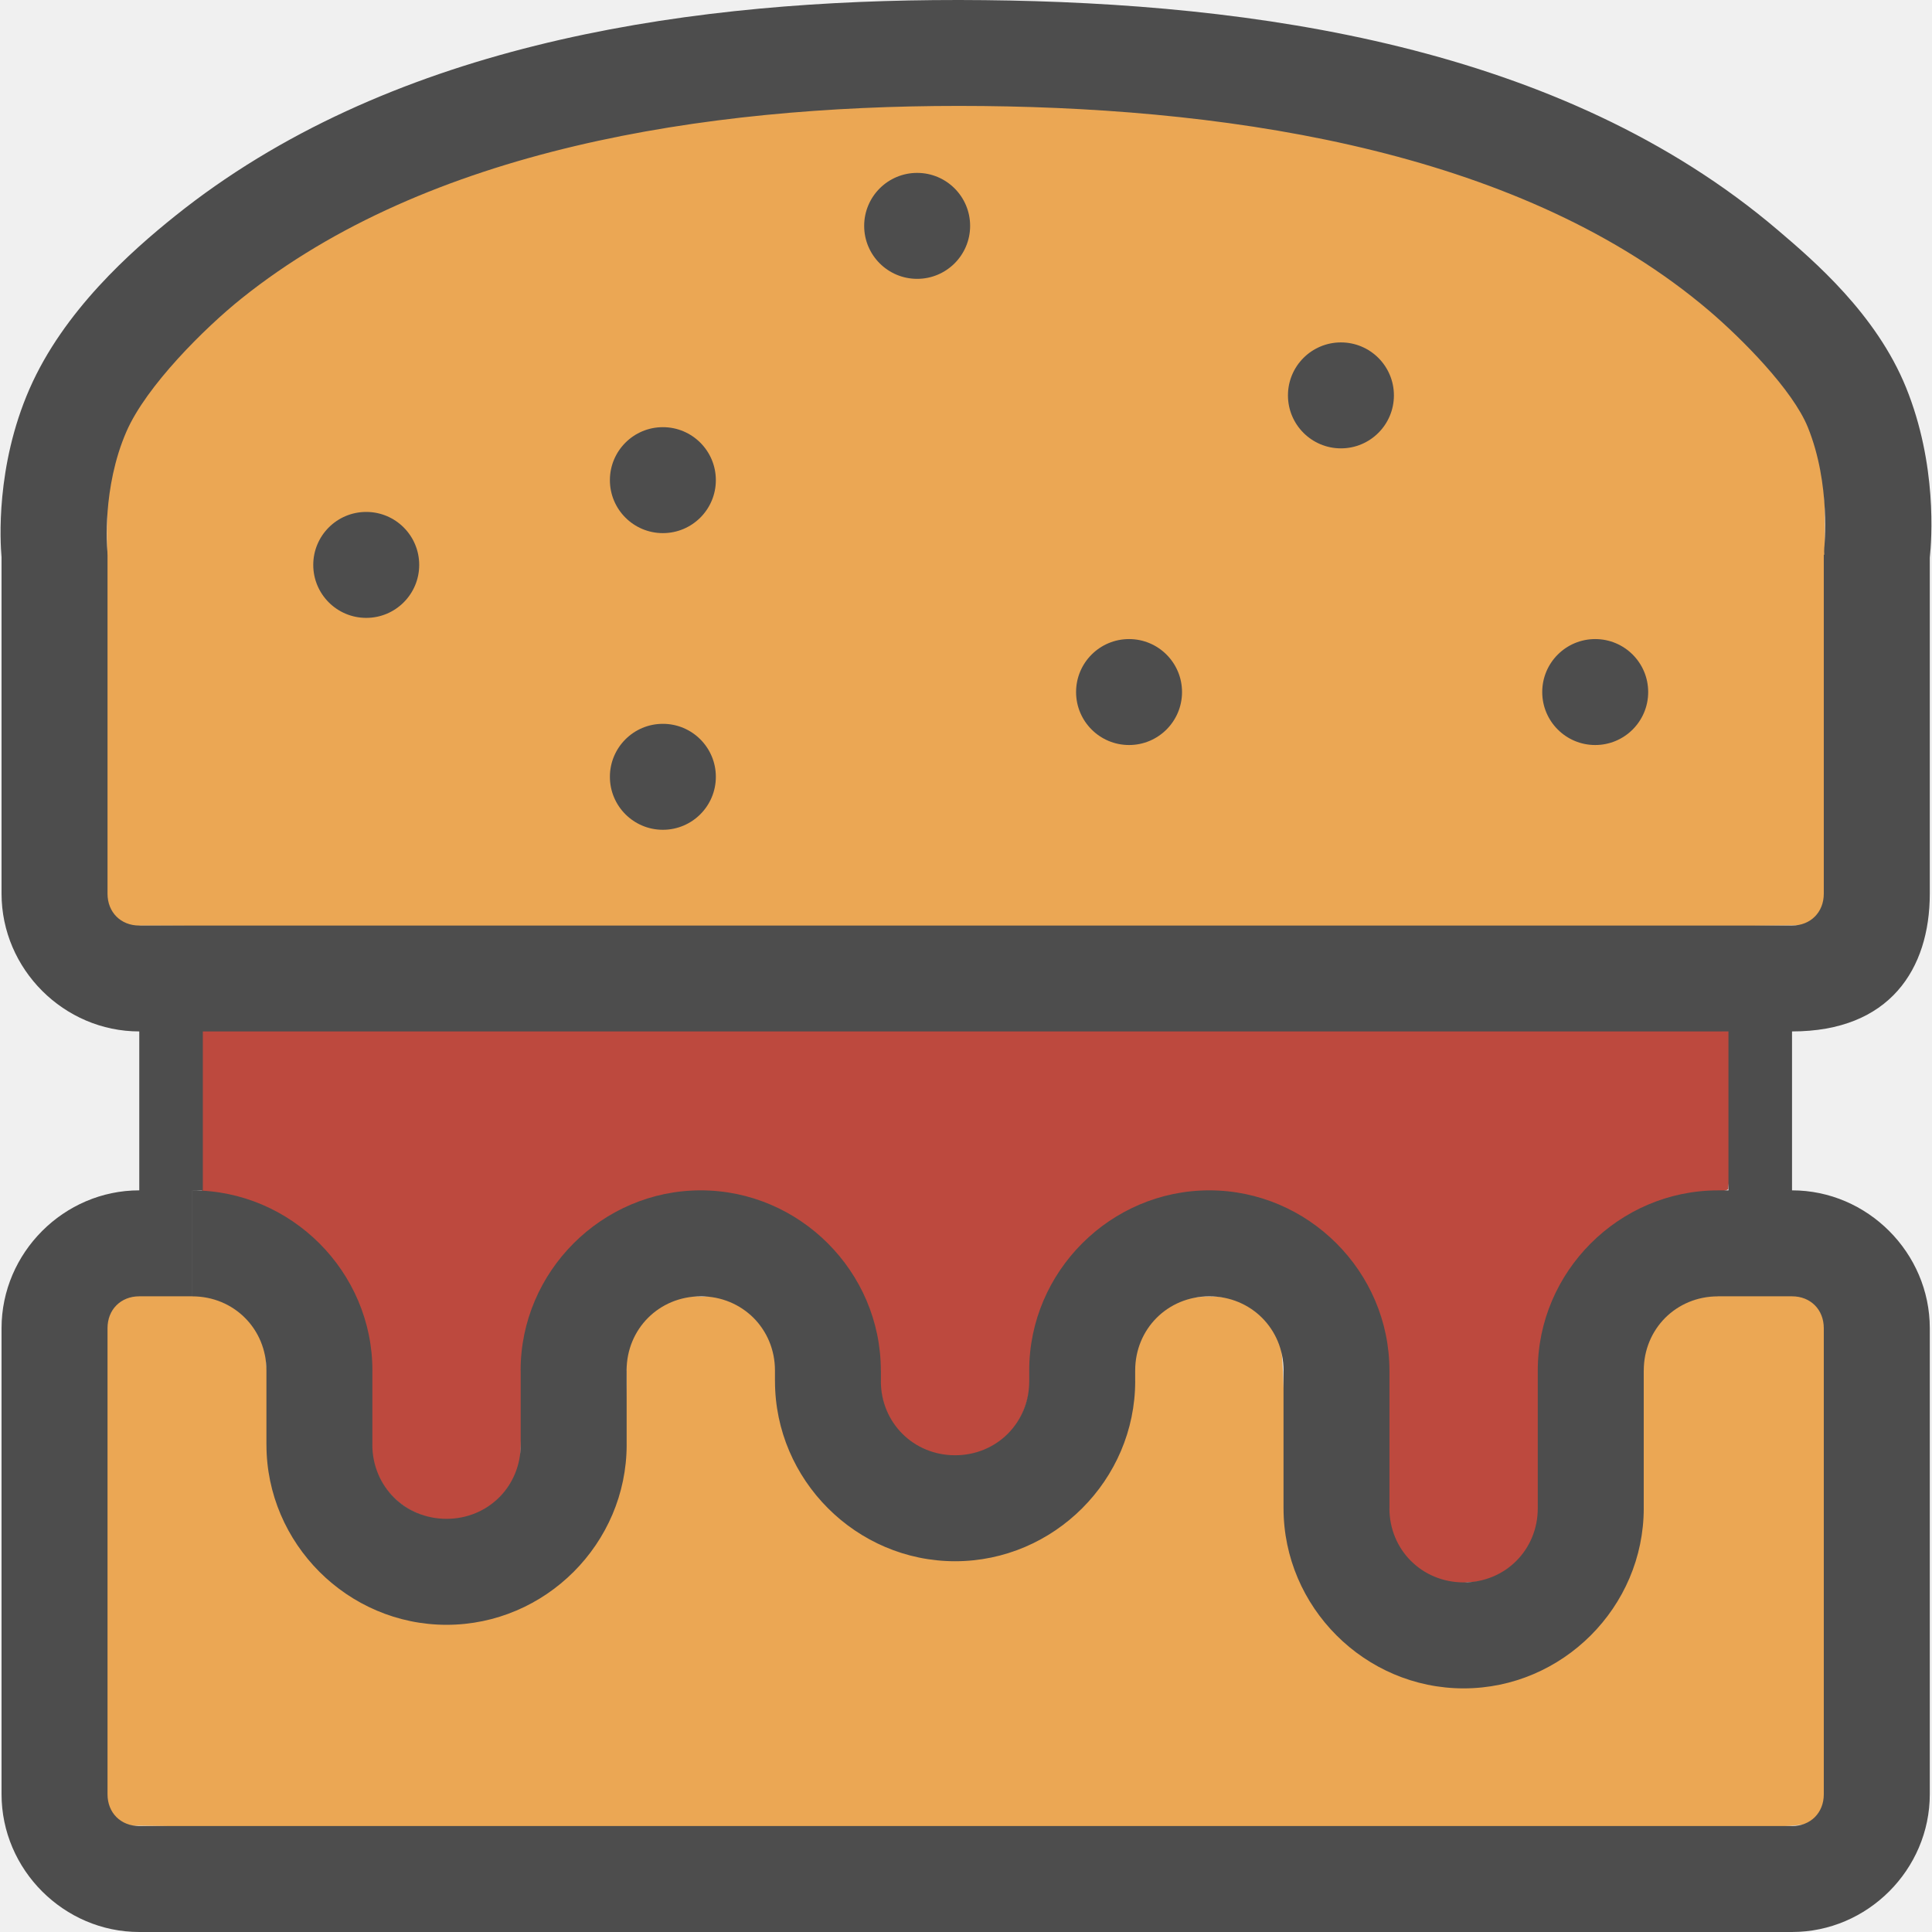
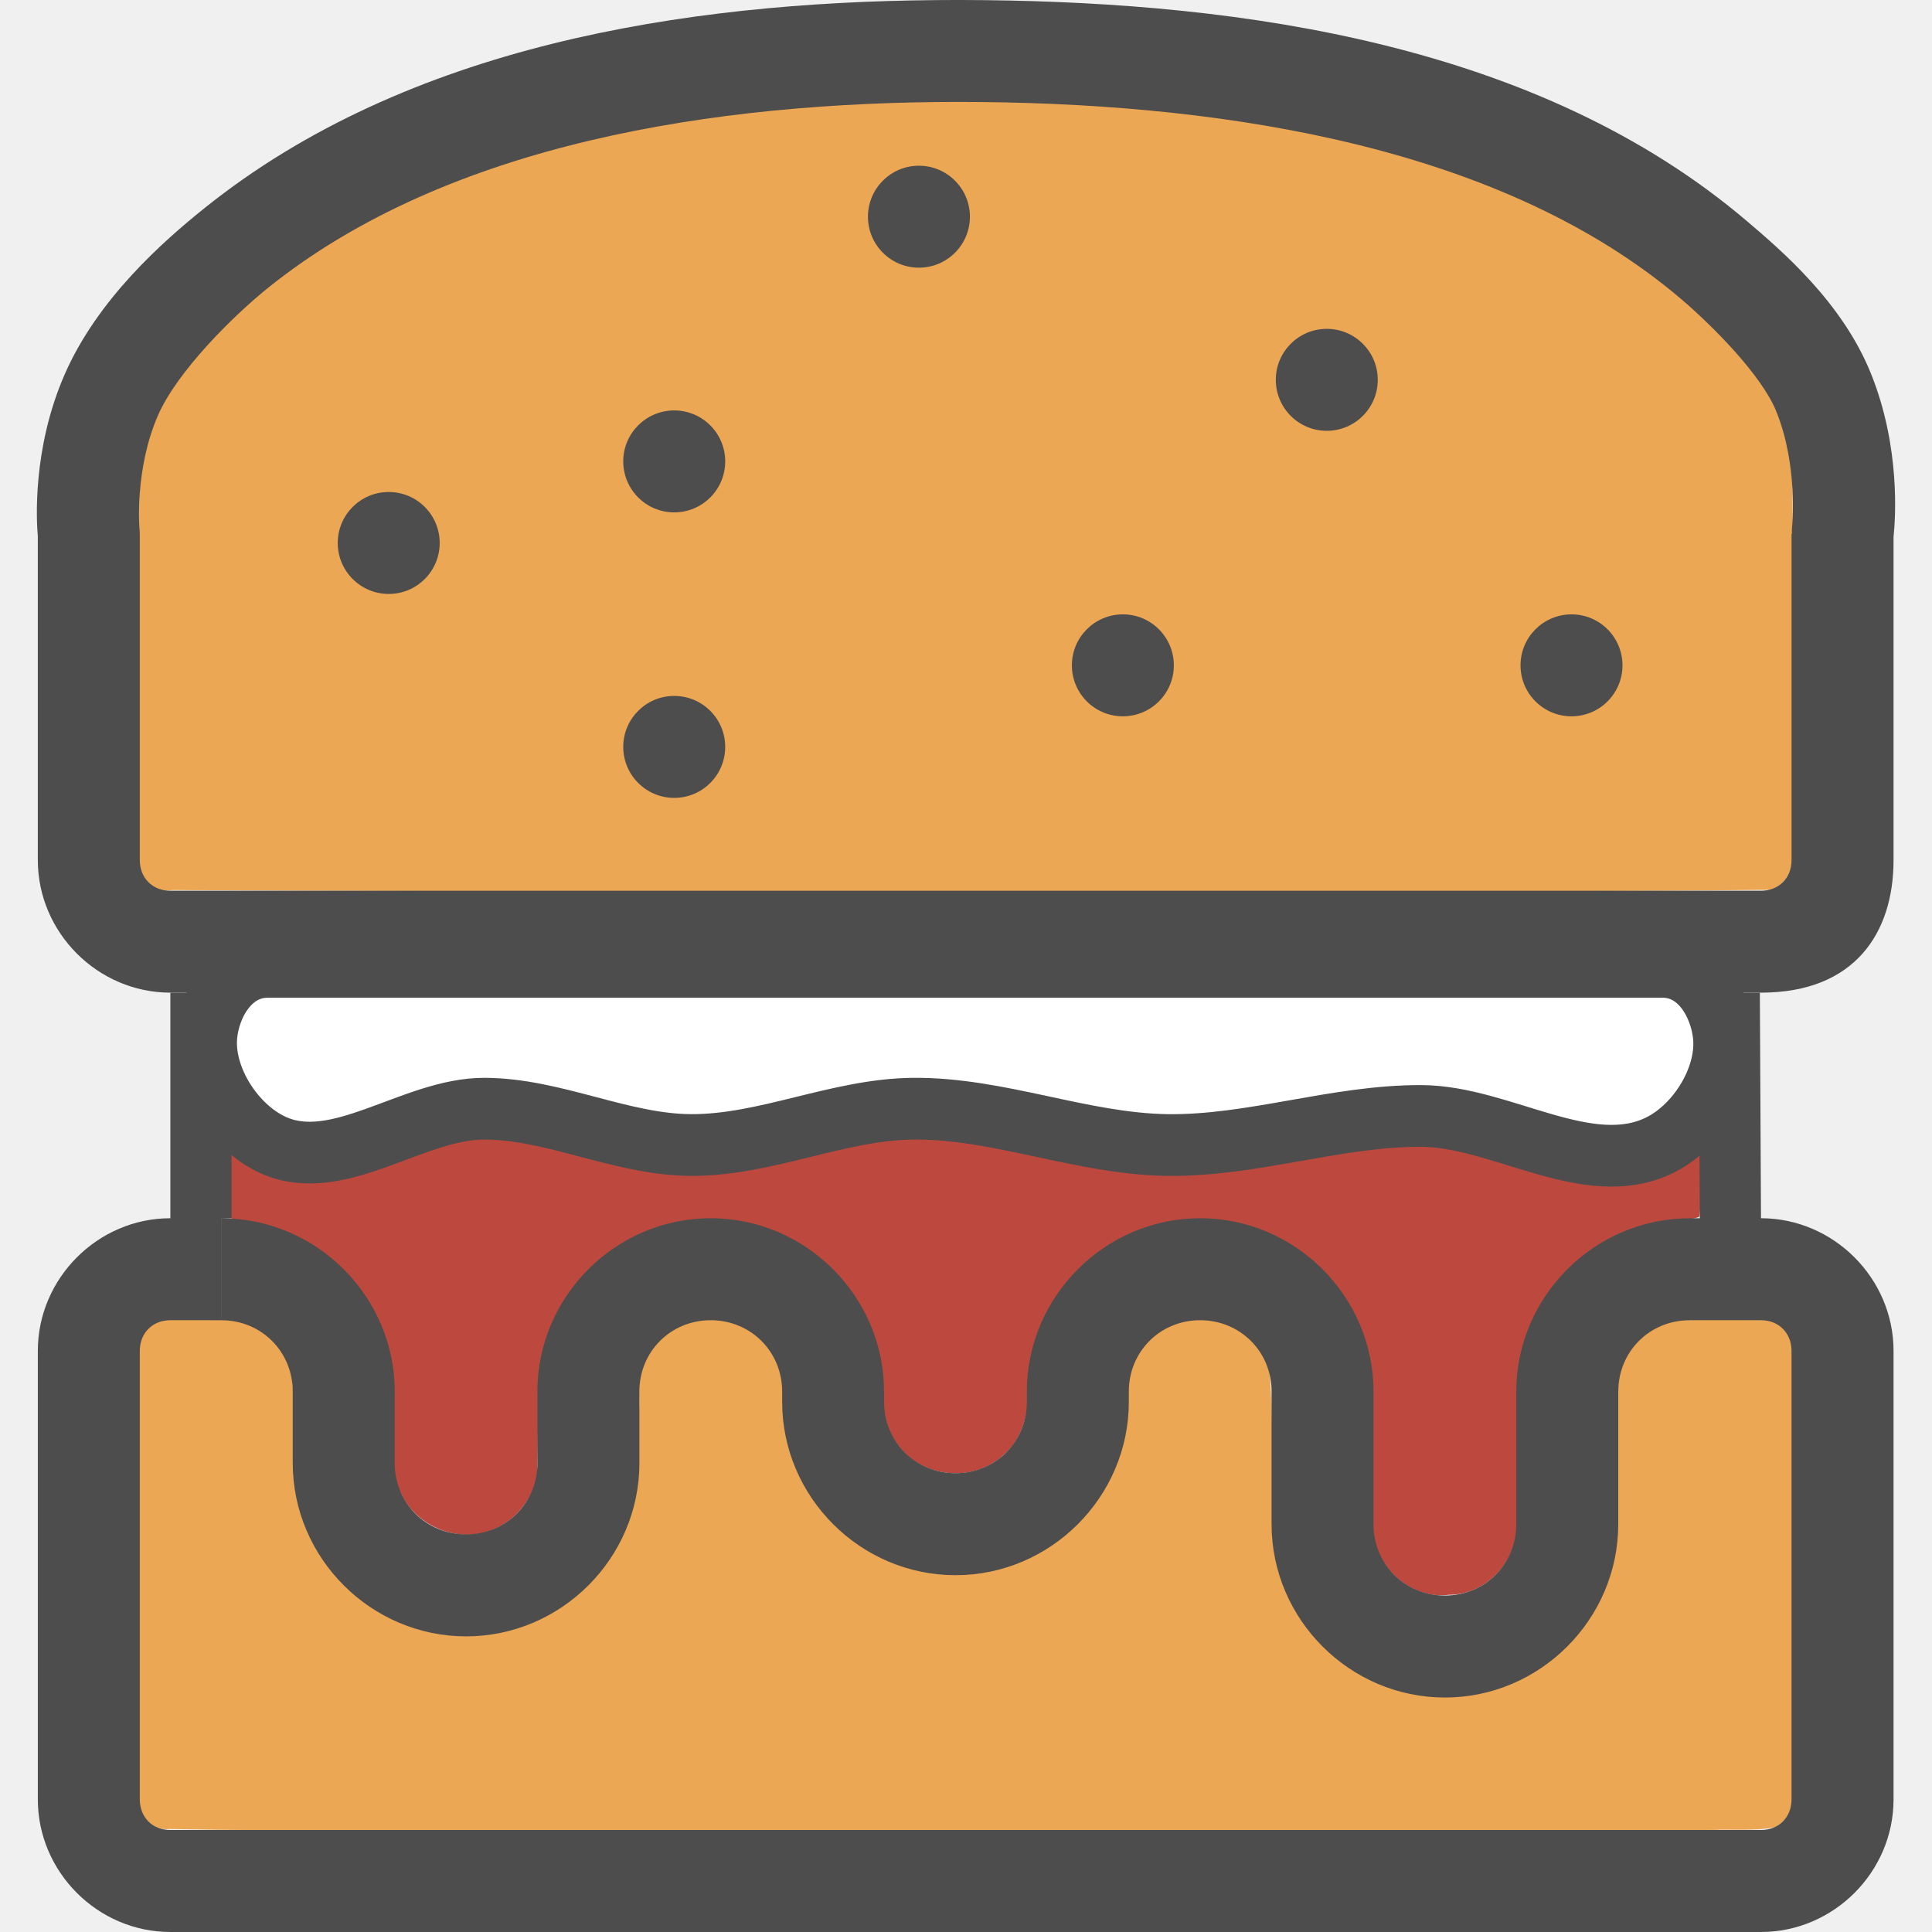
<svg xmlns="http://www.w3.org/2000/svg" width="512" height="512" viewBox="0 0 135.467 135.467" version="1.1" id="svg5">
  <defs id="defs2" />
  <g id="layer1">
-     <g id="g844" transform="matrix(1.30472,0,0,1.30472,-20.63967,-20.63974)">
-       <path style="fill:#bd493e;fill-opacity:1;stroke:none;stroke-width:0.932;stroke-linecap:round;stroke-linejoin:round;stroke-miterlimit:4;stroke-dasharray:none;stroke-opacity:1;paint-order:stroke markers fill" d="m 26.654,71.245 c -0.056,2.834 -0.009,5.686 -0.024,8.527 0.314,0.27 0.872,0.12 1.28,0.259 3.293,0.613 6.213,3.056 7.308,6.261 0.738,1.879 0.437,3.939 0.556,5.906 0.101,0.985 -0.207,2.068 0.384,2.939 0.864,1.951 3.391,2.953 5.328,2.002 1.14,-0.503 1.956,-1.578 2.293,-2.75 0.106,-2.32 -0.056,-4.678 0.31,-6.965 0.673,-3.235 3.199,-5.982 6.305,-7.055 3.492,-1.197 7.627,-0.183 10.107,2.565 1.649,1.739 2.534,4.098 2.578,6.473 0.004,1.132 0.177,2.325 0.953,3.206 1.351,1.74 4.167,1.961 5.776,0.458 1.209,-0.996 1.475,-2.651 1.428,-4.131 0.117,-4.399 3.772,-8.372 8.102,-8.947 3.202,-0.521 6.632,0.723 8.742,3.216 0.97,1.142 1.693,2.514 2.079,3.965 0.319,2.432 0.164,4.899 0.249,7.346 0.079,1.205 -0.1,2.457 0.225,3.632 0.555,1.672 2.281,2.938 4.072,2.705 2.028,0.019 3.833,-1.854 3.78,-3.878 0.172,-3.093 -0.104,-6.228 0.217,-9.297 0.711,-4.068 4.389,-7.47 8.555,-7.759 0.458,-0.102 1.03,0.03 1.435,-0.187 0.195,-1.673 0.064,-3.379 0.106,-5.064 -0.029,-1.145 0.059,-2.318 -0.044,-3.446 -7.038,-0.056 -14.093,-0.008 -21.138,-0.024 -20.291,0 -40.583,0 -60.874,0 l -0.084,0.041 z" id="path6691" />
-       <path style="fill:#eba754;fill-opacity:1;stroke:none;stroke-width:0.932;stroke-linecap:round;stroke-linejoin:round;stroke-miterlimit:4;stroke-dasharray:none;stroke-opacity:1;paint-order:stroke markers fill" d="m 66.757,21.449 c -9.689,0.088 -19.55,1.184 -28.574,4.901 -5.151,2.117 -9.962,5.248 -13.551,9.55 -1.143,1.319 -2.137,2.807 -2.563,4.521 -0.707,1.971 -0.438,4.094 -0.519,6.143 -0.001,5.798 -0.102,11.597 0.022,17.393 0.019,0.91 0.858,1.804 1.814,1.605 21.11,0.113 42.221,0.075 63.332,0.074 8.647,-0.026 17.297,0.02 25.942,-0.09 0.849,-0.251 1.327,-1.176 1.209,-2.028 0.086,-6.57 0.078,-13.142 0.021,-19.712 0.029,-2.172 -0.337,-4.43 -1.545,-6.276 -1.958,-2.8 -4.542,-5.126 -7.319,-7.094 C 98.382,25.911 90.473,23.659 82.596,22.488 77.354,21.729 72.052,21.423 66.757,21.449 Z" id="path6730" />
-       <path style="fill:#eba754;fill-opacity:1;stroke:none;stroke-width:0.932;stroke-linecap:round;stroke-linejoin:round;stroke-miterlimit:4;stroke-dasharray:none;stroke-opacity:1;paint-order:stroke markers fill" d="m 109.41,85.38 c -1.43,-0.009 -3.046,0.094 -4.083,1.22 -0.903,0.798 -1.246,2.021 -1.201,3.193 -0.103,2.873 0.102,5.782 -0.178,8.632 -0.479,3.233 -2.791,6.087 -5.802,7.315 -1.675,0.831 -3.602,0.668 -5.421,0.591 -3.401,-0.645 -6.355,-3.216 -7.392,-6.519 -0.34,-0.943 -0.516,-1.92 -0.446,-2.924 -0.077,-2.808 0.028,-5.627 -0.189,-8.429 -0.22,-1.294 -1.332,-2.283 -2.484,-2.797 -0.825,-0.238 -1.722,-0.179 -2.566,-0.078 -1.728,0.507 -2.946,2.239 -2.864,4.036 0.059,3.199 -1.412,6.433 -4.097,8.239 -1.536,1.06 -3.347,1.799 -5.237,1.721 -1.633,0.082 -3.253,-0.193 -4.694,-0.993 -3.052,-1.595 -5.206,-4.902 -5.194,-8.354 -0.004,-1.18 -0.167,-2.443 -1.006,-3.345 -0.731,-0.875 -1.829,-1.522 -3.003,-1.378 -1.625,-0.198 -3.161,0.921 -3.788,2.375 -0.479,0.799 -0.178,1.785 -0.29,2.672 -0.11,2.423 0.159,5.008 -1.078,7.199 -1.74,3.636 -5.972,5.809 -9.939,5.209 -4.143,-0.545 -7.733,-4.12 -8.142,-8.299 -0.156,-2.08 -0.011,-4.179 -0.255,-6.251 -0.476,-1.871 -2.415,-3.139 -4.315,-2.994 -1.05,0.049 -2.143,-0.133 -3.167,0.143 -0.767,0.372 -1.129,1.241 -1.021,2.061 -0.086,8.379 -0.006,16.76 -0.009,25.139 0.295,0.646 0.897,1.268 1.674,1.169 7.492,0.138 14.988,0.063 22.481,0.09 21.246,-0.011 42.493,0.037 63.739,-0.038 1.148,-0.056 2.326,0.068 3.457,-0.148 0.62,-0.322 1.13,-1 0.981,-1.726 -0.011,-8.351 0.094,-16.703 -0.026,-25.053 -0.019,-0.948 -0.943,-1.729 -1.883,-1.633 -0.853,-0.037 -1.708,-0.05 -2.562,-0.047 z" id="path6806" />
-       <circle style="fill:#4d4d4d;fill-opacity:1;stroke:none;stroke-width:5.198;stroke-linecap:round;stroke-linejoin:round;stroke-miterlimit:4;stroke-dasharray:none;stroke-opacity:1;paint-order:stroke markers fill" id="path6947" cx="35.501" cy="46.178" r="2.847" />
-       <circle style="fill:#4d4d4d;fill-opacity:1;stroke:none;stroke-width:5.198;stroke-linecap:round;stroke-linejoin:round;stroke-miterlimit:4;stroke-dasharray:none;stroke-opacity:1;paint-order:stroke markers fill" id="circle8086" cx="51.443" cy="41.623" r="2.847" />
-       <circle style="fill:#4d4d4d;fill-opacity:1;stroke:none;stroke-width:5.198;stroke-linecap:round;stroke-linejoin:round;stroke-miterlimit:4;stroke-dasharray:none;stroke-opacity:1;paint-order:stroke markers fill" id="circle8086-5" cx="65.108" cy="27.958" r="2.847" />
-       <circle style="fill:#4d4d4d;fill-opacity:1;stroke:none;stroke-width:5.198;stroke-linecap:round;stroke-linejoin:round;stroke-miterlimit:4;stroke-dasharray:none;stroke-opacity:1;paint-order:stroke markers fill" id="circle8086-9" cx="51.443" cy="57.566" r="2.847" />
-       <circle style="fill:#4d4d4d;fill-opacity:1;stroke:none;stroke-width:5.198;stroke-linecap:round;stroke-linejoin:round;stroke-miterlimit:4;stroke-dasharray:none;stroke-opacity:1;paint-order:stroke markers fill" id="circle8088" cx="101.548" cy="53.011" r="2.847" />
-       <circle style="fill:#4d4d4d;fill-opacity:1;stroke:none;stroke-width:5.198;stroke-linecap:round;stroke-linejoin:round;stroke-miterlimit:4;stroke-dasharray:none;stroke-opacity:1;paint-order:stroke markers fill" id="circle8090" cx="87.883" cy="37.068" r="2.847" />
-       <circle style="fill:#4d4d4d;fill-opacity:1;stroke:none;stroke-width:5.198;stroke-linecap:round;stroke-linejoin:round;stroke-miterlimit:4;stroke-dasharray:none;stroke-opacity:1;paint-order:stroke markers fill" id="circle8092" cx="76.496" cy="53.011" r="2.847" />
-       <path id="rect952" style="color:#000000;fill:#4d4d4d;stroke-width:8.133;stroke-linecap:round;stroke-linejoin:round;-inkscape-stroke:none;paint-order:stroke markers fill" d="m 249.318,59.812 c -52.818,0.502 -111.126,9.531 -153.932,43.82 -8.915,7.142 -22.673,19.292 -29.611,35.17 -6.889,15.763 -5.943,31.112 -5.67,34.158 v 68.355 c 0,15.312 12.66,27.975 27.973,27.975 H 423.785 c 19.845,0 27.977,-12.662 27.977,-27.975 V 173.062 c 0.386,-3.585 1.533,-18.908 -4.83,-34.578 -6.047,-14.892 -18.672,-25.688 -26.037,-31.961 C 376.899,69.051 314.38,60.408 259.801,59.82 c -3.466,-0.037 -6.961,-0.042 -10.482,-0.008 z m 5.242,21.49 h 0.002 c 1.671,6.5e-5 3.337,0.007 4.998,0.025 52.367,0.564 109.963,9.711 147.389,41.588 6.628,5.645 16.956,16.052 20.043,23.654 4.723,11.631 3.338,24.512 3.338,24.512 -0.034,0.459 -0.034,0.92 0,1.379 h -0.098 v 0.004 68.852 c 0,3.763 -2.685,6.467 -6.447,6.467 H 88.076 c -3.763,0 -6.447,-2.704 -6.447,-6.467 v -68.852 -0.004 h -0.008 c 0.002,-0.382 -0.016,-0.763 -0.057,-1.143 0,0 -1.095,-12.427 3.922,-23.906 4.032,-9.226 15.863,-20.989 23.352,-26.988 37.891,-30.352 93.934,-39.123 145.723,-39.121 z M 88.078,269.295 v 32.275 h -0.002 c -15.312,0 -27.971,12.68 -27.971,27.992 v 94.678 c 0,15.312 12.658,27.971 27.971,27.971 H 423.785 c 15.312,0 27.977,-12.658 27.977,-27.971 V 329.562 c 0,-15.312 -12.664,-27.992 -27.977,-27.992 h -0.004 v -32.275 h -12.912 v 32.279 h -2.152 v 0.004 c -20.073,0.004 -36.58,16.51 -36.58,36.584 v 27.975 0.004 c 0,8.447 -6.612,15.061 -15.059,15.061 -8.447,0 -15.076,-6.614 -15.076,-15.061 v -0.004 h 0.008 v -27.975 h -0.004 v -0.004 c 0,-20.077 -16.505,-36.588 -36.582,-36.588 -20.077,0 -36.584,16.511 -36.584,36.588 v 0.004 h 0.004 v 2.152 0.004 c 0,8.447 -6.612,15.059 -15.059,15.059 -8.447,0 -15.076,-6.612 -15.076,-15.059 v -0.004 h 0.008 v -2.152 h -0.016 v -0.004 c 0,-20.077 -16.507,-36.588 -36.584,-36.588 -20.077,0 -36.582,16.511 -36.582,36.588 v 0.004 h 0.016 v 15.062 0.004 c 0,8.447 -6.612,15.061 -15.059,15.061 -8.447,0 -15.076,-6.614 -15.076,-15.061 v -0.004 h 0.008 v -15.062 h 0.008 c 0,-20.077 -16.511,-36.584 -36.588,-36.584 h -0.004 v 21.523 h 0.004 c 8.447,0 15.061,6.614 15.061,15.061 v 15.062 h 0.004 v 0.004 c 0,20.077 16.507,36.588 36.584,36.588 20.077,0 36.582,-16.511 36.582,-36.588 v -0.004 h -0.004 v -15.062 h -0.008 v -0.004 c 0,-8.447 6.612,-15.061 15.059,-15.061 8.447,0 15.076,6.614 15.076,15.061 v 0.004 2.152 h 0.004 v 0.004 c 0,20.077 16.507,36.586 36.584,36.586 20.077,0 36.582,-16.509 36.582,-36.586 v -0.004 h -0.004 v -2.152 -0.004 c 0,-8.447 6.614,-15.061 15.061,-15.061 8.447,0 15.076,6.614 15.076,15.061 v 0.004 h -0.008 v 27.975 h 0.004 v 0.004 c 0,20.077 16.505,36.588 36.582,36.588 20.077,0 36.584,-16.511 36.584,-36.588 v -0.004 h -0.004 v -27.975 h 0.008 c 0,-8.447 6.612,-15.061 15.059,-15.061 h 0.004 v -0.008 h 6.445 8.611 c 3.763,0 6.447,2.706 6.447,6.469 v 94.678 c 0,3.763 -2.685,6.447 -6.447,6.447 H 88.076 c -3.763,0 -6.447,-2.685 -6.447,-6.447 V 329.562 c 0,-3.763 2.685,-6.469 6.447,-6.469 l 8.609,-0.004 v 0.004 h 2.15 v -21.52 h 2.152 v -32.279 z" transform="scale(0.2645833)" />
+     <g id="g4643" transform="matrix(0.9624057,0,0,0.9624057,2.542549,5.044078)">
+       <path style="fill:#bd493e;fill-opacity:1;stroke:none;stroke-width:1.216;stroke-linecap:round;stroke-linejoin:round;stroke-miterlimit:4;stroke-dasharray:none;stroke-opacity:1;paint-order:stroke markers fill" d="m 14.136,72.315 c -0.072,3.698 -0.011,7.419 -0.031,11.126 0.409,0.353 1.138,0.156 1.67,0.338 4.296,0.799 8.107,3.987 9.535,8.169 0.963,2.452 0.571,5.139 0.726,7.705 0.132,1.285 -0.27,2.698 0.501,3.834 1.127,2.546 4.424,3.853 6.951,2.612 1.487,-0.656 2.552,-2.059 2.991,-3.588 0.138,-3.027 -0.073,-6.104 0.405,-9.087 0.878,-4.22 4.174,-7.805 8.226,-9.205 4.556,-1.562 9.951,-0.239 13.187,3.346 2.151,2.269 3.306,5.346 3.364,8.445 0.006,1.476 0.231,3.033 1.243,4.183 1.763,2.27 5.437,2.559 7.537,0.598 1.578,-1.3 1.924,-3.459 1.864,-5.39 0.152,-5.739 4.922,-10.923 10.571,-11.674 4.178,-0.68 8.653,0.943 11.406,4.196 1.265,1.491 2.209,3.28 2.713,5.173 0.416,3.173 0.215,6.392 0.325,9.584 0.104,1.572 -0.13,3.206 0.293,4.739 0.724,2.181 2.976,3.833 5.313,3.529 2.647,0.025 5.001,-2.419 4.932,-5.06 0.224,-4.035 -0.135,-8.125 0.283,-12.129 0.928,-5.308 5.726,-9.746 11.162,-10.123 0.597,-0.133 1.344,0.039 1.872,-0.244 0.254,-2.183 0.083,-4.408 0.138,-6.607 -0.038,-1.494 0.076,-3.024 -0.058,-4.496 -9.183,-0.073 -18.388,-0.01 -27.579,-0.031 -26.474,0 -52.949,0 -79.423,0 l -0.109,0.053 z" id="path6691" />
+       <path style="fill:#eba754;fill-opacity:1;stroke:none;stroke-width:1.216;stroke-linecap:round;stroke-linejoin:round;stroke-miterlimit:4;stroke-dasharray:none;stroke-opacity:1;paint-order:stroke markers fill" d="M 66.459,2.053 C 53.818,2.168 40.952,3.598 29.178,8.448 22.457,11.209 16.181,15.294 11.498,20.907 c -1.492,1.721 -2.788,3.662 -3.344,5.898 -0.923,2.572 -0.571,5.342 -0.677,8.015 -0.001,7.564 -0.134,15.131 0.028,22.693 0.025,1.188 1.119,2.354 2.367,2.094 27.543,0.147 55.087,0.098 82.63,0.096 11.282,-0.034 22.567,0.026 33.847,-0.118 1.107,-0.328 1.731,-1.534 1.578,-2.646 0.113,-8.572 0.101,-17.147 0.028,-25.719 0.038,-2.834 -0.44,-5.78 -2.016,-8.189 -2.555,-3.653 -5.926,-6.688 -9.549,-9.255 C 107.721,7.876 97.402,4.937 87.125,3.409 80.286,2.418 73.367,2.02 66.46,2.053 Z" id="path6730" />
+       <path style="fill:#eba754;fill-opacity:1;stroke:none;stroke-width:1.216;stroke-linecap:round;stroke-linejoin:round;stroke-miterlimit:4;stroke-dasharray:none;stroke-opacity:1;paint-order:stroke markers fill" d="m 122.11,90.758 c -1.866,-0.011 -3.974,0.123 -5.327,1.592 -1.178,1.042 -1.626,2.636 -1.567,4.166 -0.135,3.748 0.133,7.544 -0.233,11.262 -0.625,4.218 -3.642,7.942 -7.57,9.544 -2.186,1.085 -4.699,0.872 -7.072,0.771 -4.438,-0.841 -8.292,-4.196 -9.645,-8.505 -0.444,-1.23 -0.673,-2.505 -0.582,-3.815 -0.101,-3.664 0.036,-7.341 -0.246,-10.997 -0.287,-1.688 -1.738,-2.979 -3.241,-3.65 -1.076,-0.311 -2.247,-0.233 -3.348,-0.101 -2.254,0.662 -3.844,2.922 -3.737,5.266 0.076,4.174 -1.842,8.393 -5.346,10.75 -2.004,1.383 -4.367,2.347 -6.832,2.245 -2.131,0.107 -4.244,-0.252 -6.125,-1.295 -3.982,-2.081 -6.793,-6.396 -6.777,-10.9 -0.006,-1.539 -0.218,-3.188 -1.313,-4.364 -0.954,-1.141 -2.387,-1.986 -3.918,-1.798 -2.121,-0.258 -4.124,1.202 -4.942,3.099 -0.625,1.042 -0.232,2.329 -0.378,3.486 -0.143,3.162 0.208,6.534 -1.407,9.393 -2.27,4.744 -7.792,7.578 -12.967,6.796 -5.406,-0.711 -10.09,-5.376 -10.623,-10.828 -0.204,-2.714 -0.014,-5.453 -0.332,-8.156 -0.621,-2.442 -3.15,-4.096 -5.629,-3.907 -1.37,0.064 -2.796,-0.174 -4.133,0.187 -1,0.486 -1.473,1.619 -1.332,2.69 -0.112,10.933 -0.008,21.866 -0.011,32.8 0.385,0.843 1.171,1.655 2.184,1.525 9.776,0.18 19.555,0.082 29.332,0.117 27.721,-0.014 55.441,0.049 83.162,-0.049 1.498,-0.072 3.035,0.089 4.51,-0.193 0.809,-0.421 1.474,-1.304 1.28,-2.251 -0.014,-10.895 0.122,-21.792 -0.034,-32.687 -0.025,-1.237 -1.23,-2.256 -2.457,-2.131 -1.113,-0.049 -2.228,-0.066 -3.342,-0.061 z" id="path6806" />
+       <circle style="fill:#4d4d4d;fill-opacity:1;stroke:none;stroke-width:6.781;stroke-linecap:round;stroke-linejoin:round;stroke-miterlimit:4;stroke-dasharray:none;stroke-opacity:1;paint-order:stroke markers fill" id="path6947" cx="25.679" cy="34.318" r="3.714" />
+       <circle style="fill:#4d4d4d;fill-opacity:1;stroke:none;stroke-width:6.781;stroke-linecap:round;stroke-linejoin:round;stroke-miterlimit:4;stroke-dasharray:none;stroke-opacity:1;paint-order:stroke markers fill" id="circle8086" cx="46.48" cy="28.375" r="3.714" />
+       <circle style="fill:#4d4d4d;fill-opacity:1;stroke:none;stroke-width:6.781;stroke-linecap:round;stroke-linejoin:round;stroke-miterlimit:4;stroke-dasharray:none;stroke-opacity:1;paint-order:stroke markers fill" id="circle8086-5" cx="64.308" cy="10.547" r="3.714" />
+       <circle style="fill:#4d4d4d;fill-opacity:1;stroke:none;stroke-width:6.781;stroke-linecap:round;stroke-linejoin:round;stroke-miterlimit:4;stroke-dasharray:none;stroke-opacity:1;paint-order:stroke markers fill" id="circle8086-9" cx="46.48" cy="49.176" r="3.714" />
+       <circle style="fill:#4d4d4d;fill-opacity:1;stroke:none;stroke-width:6.781;stroke-linecap:round;stroke-linejoin:round;stroke-miterlimit:4;stroke-dasharray:none;stroke-opacity:1;paint-order:stroke markers fill" id="circle8088" cx="111.852" cy="43.233" r="3.714" />
+       <circle style="fill:#4d4d4d;fill-opacity:1;stroke:none;stroke-width:6.781;stroke-linecap:round;stroke-linejoin:round;stroke-miterlimit:4;stroke-dasharray:none;stroke-opacity:1;paint-order:stroke markers fill" id="circle8090" cx="94.023" cy="22.432" r="3.714" />
+       <circle style="fill:#4d4d4d;fill-opacity:1;stroke:none;stroke-width:6.781;stroke-linecap:round;stroke-linejoin:round;stroke-miterlimit:4;stroke-dasharray:none;stroke-opacity:1;paint-order:stroke markers fill" id="circle8092" cx="79.166" cy="43.233" r="3.714" />
+       <path id="rect952" style="color:#000000;fill:#4d4d4d;stroke-width:2.808;stroke-linecap:round;stroke-linejoin:round;-inkscape-stroke:none;paint-order:stroke markers fill" d="M 65.431,-5.233 C 47.198,-5.06 27.069,-1.943 12.292,9.894 9.215,12.359 4.466,16.554 2.07,22.035 -0.308,27.476 0.019,32.775 0.113,33.826 v 23.597 c 0,5.286 4.37,9.657 9.656,9.657 H 125.658 c 6.851,0 9.657,-4.371 9.657,-9.657 V 33.861 c 0.133,-1.238 0.53,-6.527 -1.667,-11.937 -2.087,-5.141 -6.446,-8.868 -8.988,-11.033 -15.188,-12.936 -36.77,-15.919 -55.611,-16.122 -1.197,-0.013 -2.403,-0.015 -3.618,-0.003 z m 1.81,7.419 h 5.1e-4 c 0.577,2.25e-5 1.152,0.003 1.725,0.009 18.077,0.195 37.96,3.352 50.88,14.356 2.288,1.949 5.853,5.542 6.919,8.166 1.63,4.015 1.152,8.461 1.152,8.461 -0.012,0.158 -0.012,0.317 0,0.476 h -0.034 v 0.002 23.768 c 0,1.299 -0.927,2.232 -2.226,2.232 H 9.769 c -1.299,0 -2.225,-0.934 -2.225,-2.232 v -23.768 -0.002 h -0.003 c 7.4e-4,-0.132 -0.006,-0.263 -0.02,-0.394 0,0 -0.378,-4.29 1.354,-8.253 C 10.266,21.822 14.351,17.761 16.936,15.69 30.016,5.213 49.363,2.185 67.241,2.185 Z" />
+       <path id="rect911" style="fill:#ffffff;stroke:#4d4d4d;stroke-width:4.498;stroke-linecap:round;stroke-linejoin:round" d="m 118.304,78.181 c -5.232,2.596 -11.554,-2.095 -17.395,-2.117 -6.214,-0.023 -12.308,2.204 -18.521,2.117 -6.236,-0.088 -12.285,-2.709 -18.521,-2.646 -5.467,0.055 -10.72,2.679 -16.187,2.646 -5.088,-0.031 -9.946,-2.636 -15.034,-2.646 -5.206,-0.01 -10.652,4.798 -15.393,2.646 -2.829,-1.284 -5.137,-4.86 -4.859,-7.955 0.201,-2.235 1.692,-5.027 4.477,-5.027 H 118.472 c 2.785,0 4.254,2.794 4.477,5.027 0.305,3.056 -1.894,6.59 -4.645,7.955 z" />
+       <path id="path4128" style="color:#000000;fill:#4d4d4d;stroke-width:2.808;stroke-linecap:round;stroke-linejoin:round;-inkscape-stroke:none;paint-order:stroke markers fill" d="m 9.77,67.082 v 16.433 h -10e-4 c -5.286,0 -9.655,4.378 -9.655,9.663 v 32.683 c 0,5.286 4.369,9.656 9.655,9.656 H 125.658 c 5.286,0 9.657,-4.37 9.657,-9.656 V 93.178 c 0,-5.286 -4.371,-9.663 -9.657,-9.663 v 0 l -0.083,-16.433 h -4.458 l 0.083,16.435 h -0.744 v 0.002 c -6.929,0.001 -12.628,5.699 -12.628,12.629 v 9.657 10e-4 c 0,2.916 -2.282,5.199 -5.198,5.199 -2.916,0 -5.204,-2.283 -5.204,-5.199 v -10e-4 h 0.003 V 96.147 h -0.001 v -0.002 c 0,-6.931 -5.698,-12.631 -12.629,-12.631 -6.931,0 -12.629,5.7 -12.629,12.631 v 0.002 h 5.3e-4 v 0.743 0.002 c 0,2.916 -2.282,5.198 -5.198,5.198 -2.916,0 -5.204,-2.282 -5.204,-5.198 v -0.002 h 0.003 V 96.147 h -0.005 v -0.002 c 0,-6.931 -5.699,-12.631 -12.629,-12.631 -6.931,0 -12.628,5.7 -12.628,12.631 v 0.002 h 0.005 v 5.2 5.3e-4 c 0,2.916 -2.283,5.199 -5.199,5.199 -2.916,0 -5.204,-2.283 -5.204,-5.199 v -5.3e-4 h 0.003 V 96.147 h 0.003 c 0,-6.931 -5.7,-12.629 -12.631,-12.629 h -5.3e-4 v 7.43 h 5.3e-4 c 2.916,0 5.199,2.283 5.199,5.199 v 5.2 h 10e-4 v 5.3e-4 c 0,6.931 5.699,12.631 12.629,12.631 6.931,0 12.628,-5.7 12.628,-12.631 v -5.3e-4 h -0.001 V 96.147 h -0.003 v -0.002 c 0,-2.916 2.283,-5.199 5.199,-5.199 2.916,0 5.204,2.283 5.204,5.199 v 0.002 0.743 h 0.001 v 0.002 c 0,6.931 5.699,12.63 12.629,12.63 6.931,0 12.628,-5.699 12.628,-12.63 v -0.002 h -10e-4 V 96.147 96.145 c 0,-2.916 2.283,-5.199 5.199,-5.199 2.916,0 5.204,2.283 5.204,5.199 v 0.002 h -0.003 v 9.657 h 0.001 v 10e-4 c 0,6.931 5.698,12.63 12.628,12.63 6.931,0 12.629,-5.7 12.629,-12.63 v -10e-4 0 -9.657 h 0.003 c 0,-2.916 2.282,-5.199 5.198,-5.199 v 0 -0.003 h 2.225 2.972 c 1.299,0 2.226,0.935 2.226,2.233 v 32.683 c 0,1.299 -0.927,2.226 -2.226,2.226 H 9.769 c -1.299,0 -2.225,-0.927 -2.225,-2.226 V 93.178 c 0,-1.299 0.926,-2.233 2.225,-2.233 L 12.741,90.944 v 0.002 h 0.742 v -7.429 h 0.743 l 10e-6,-16.435 z" />
    </g>
  </g>
</svg>
